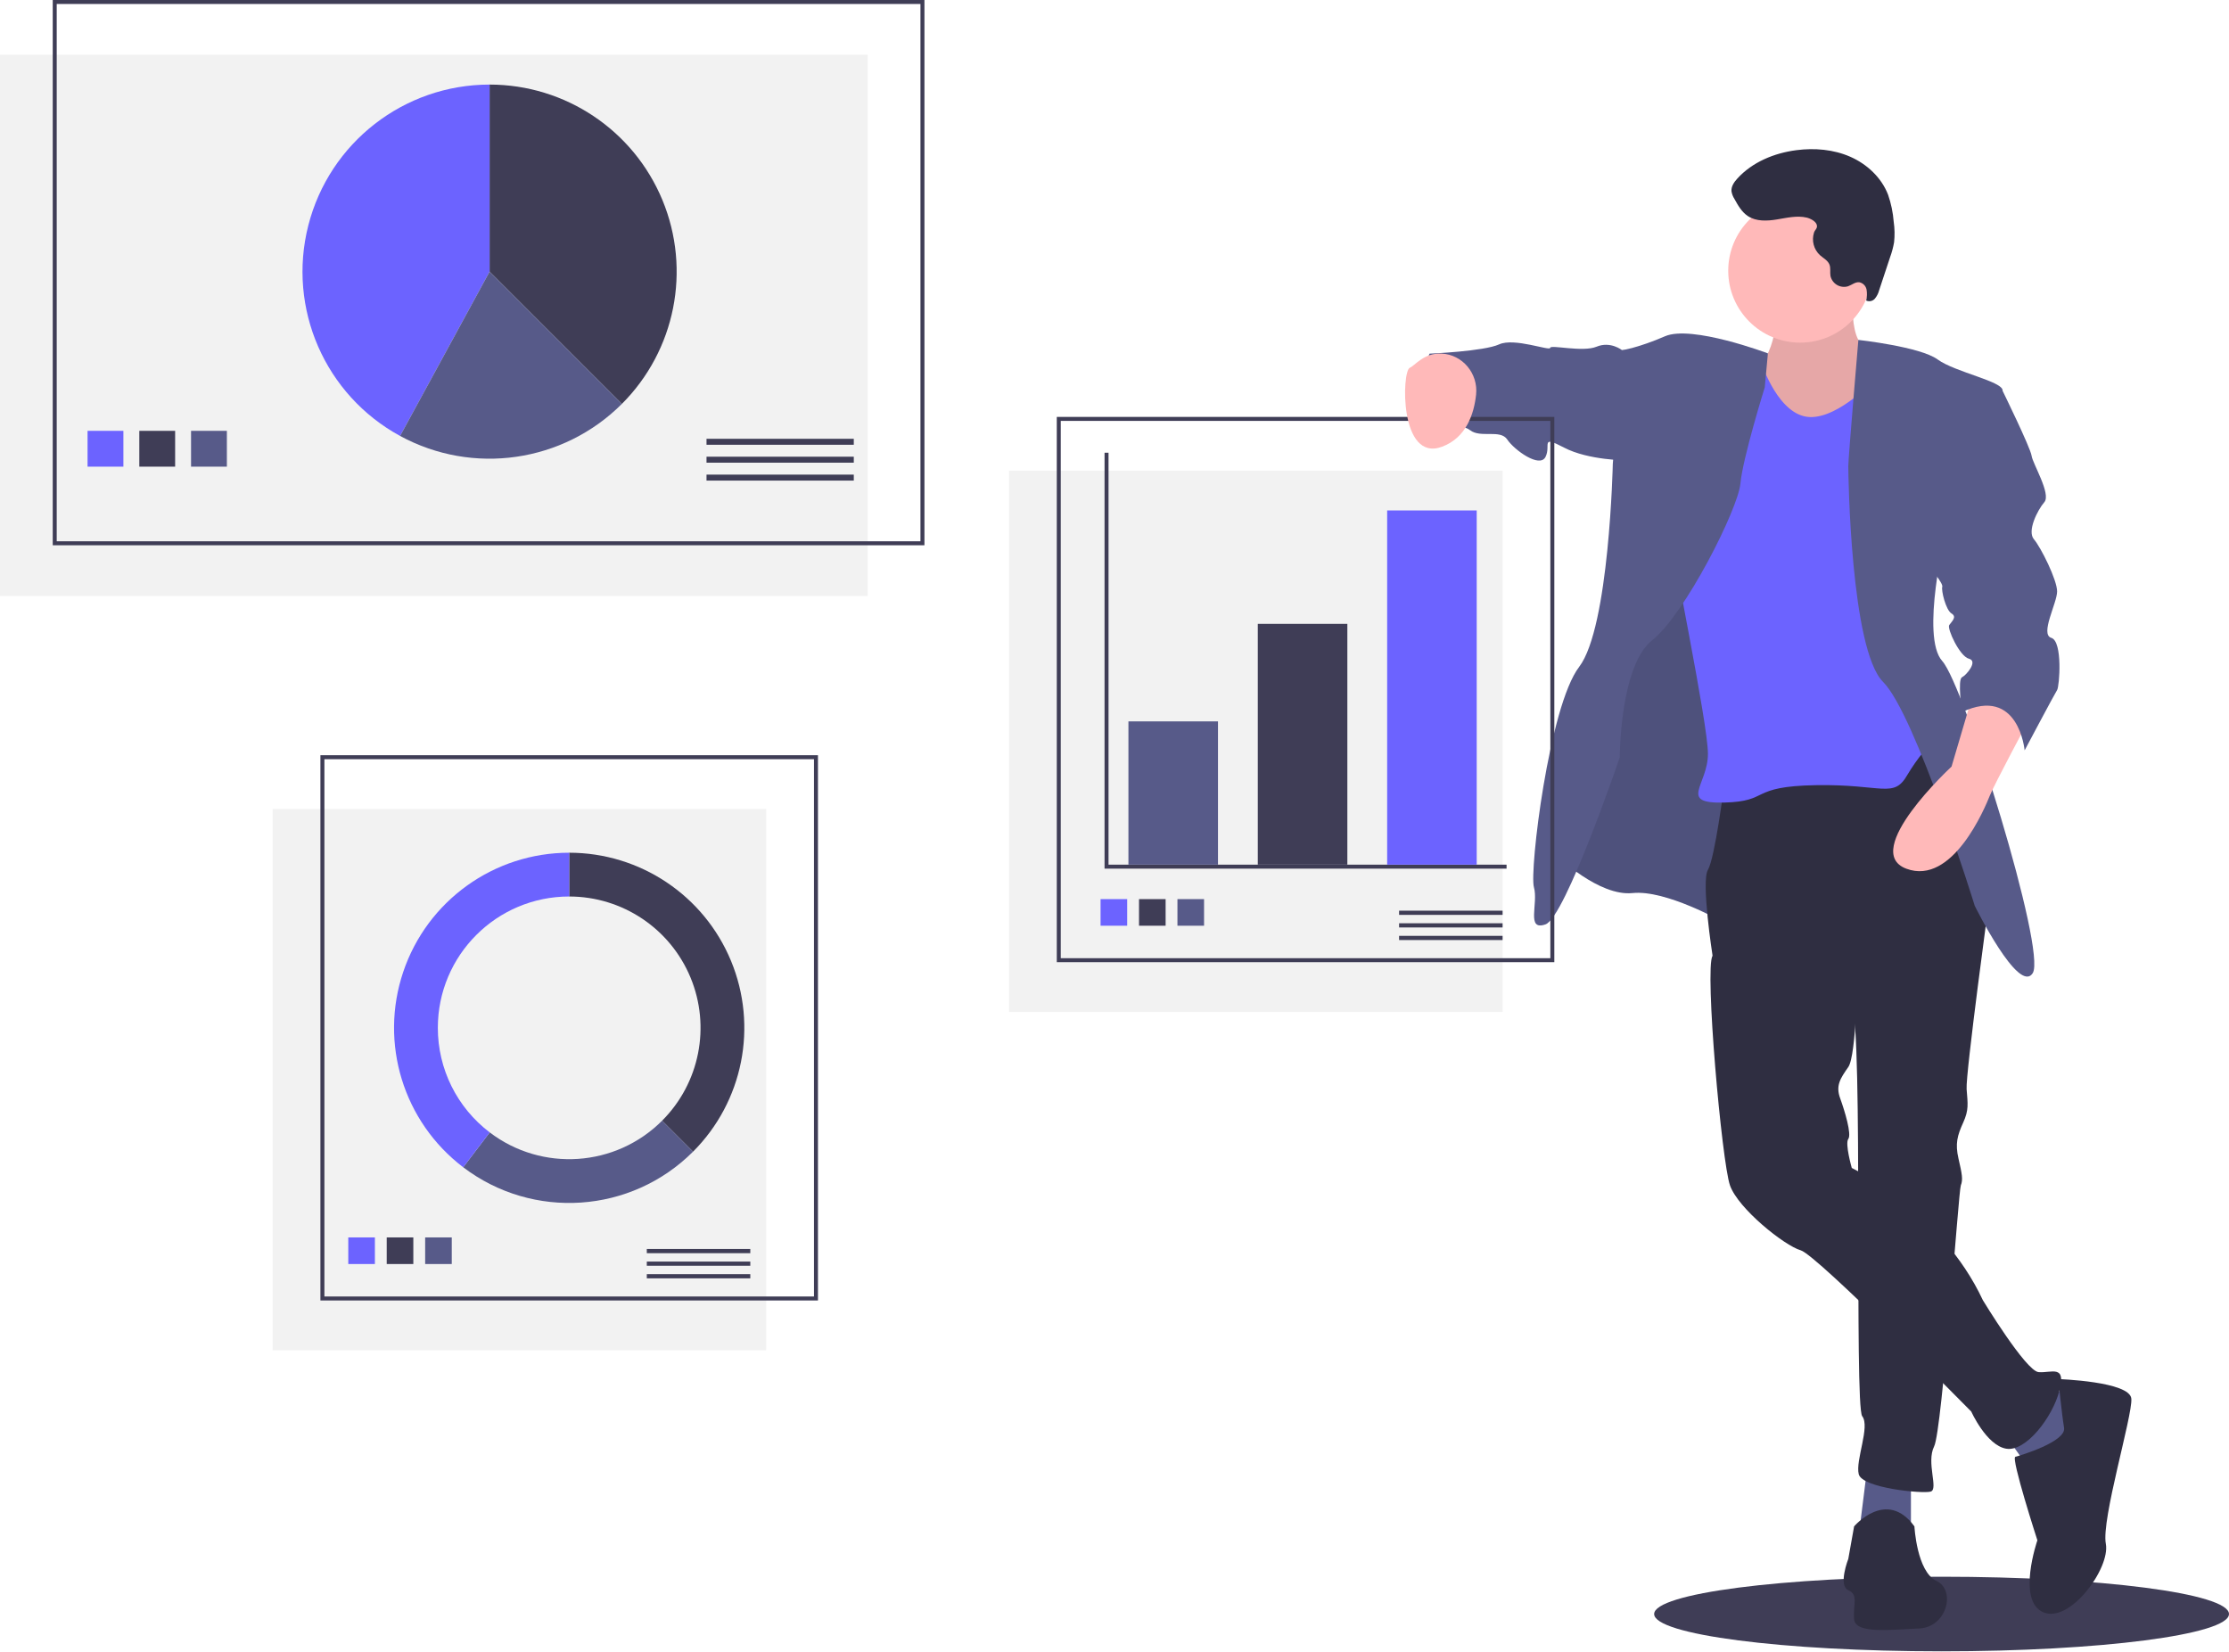
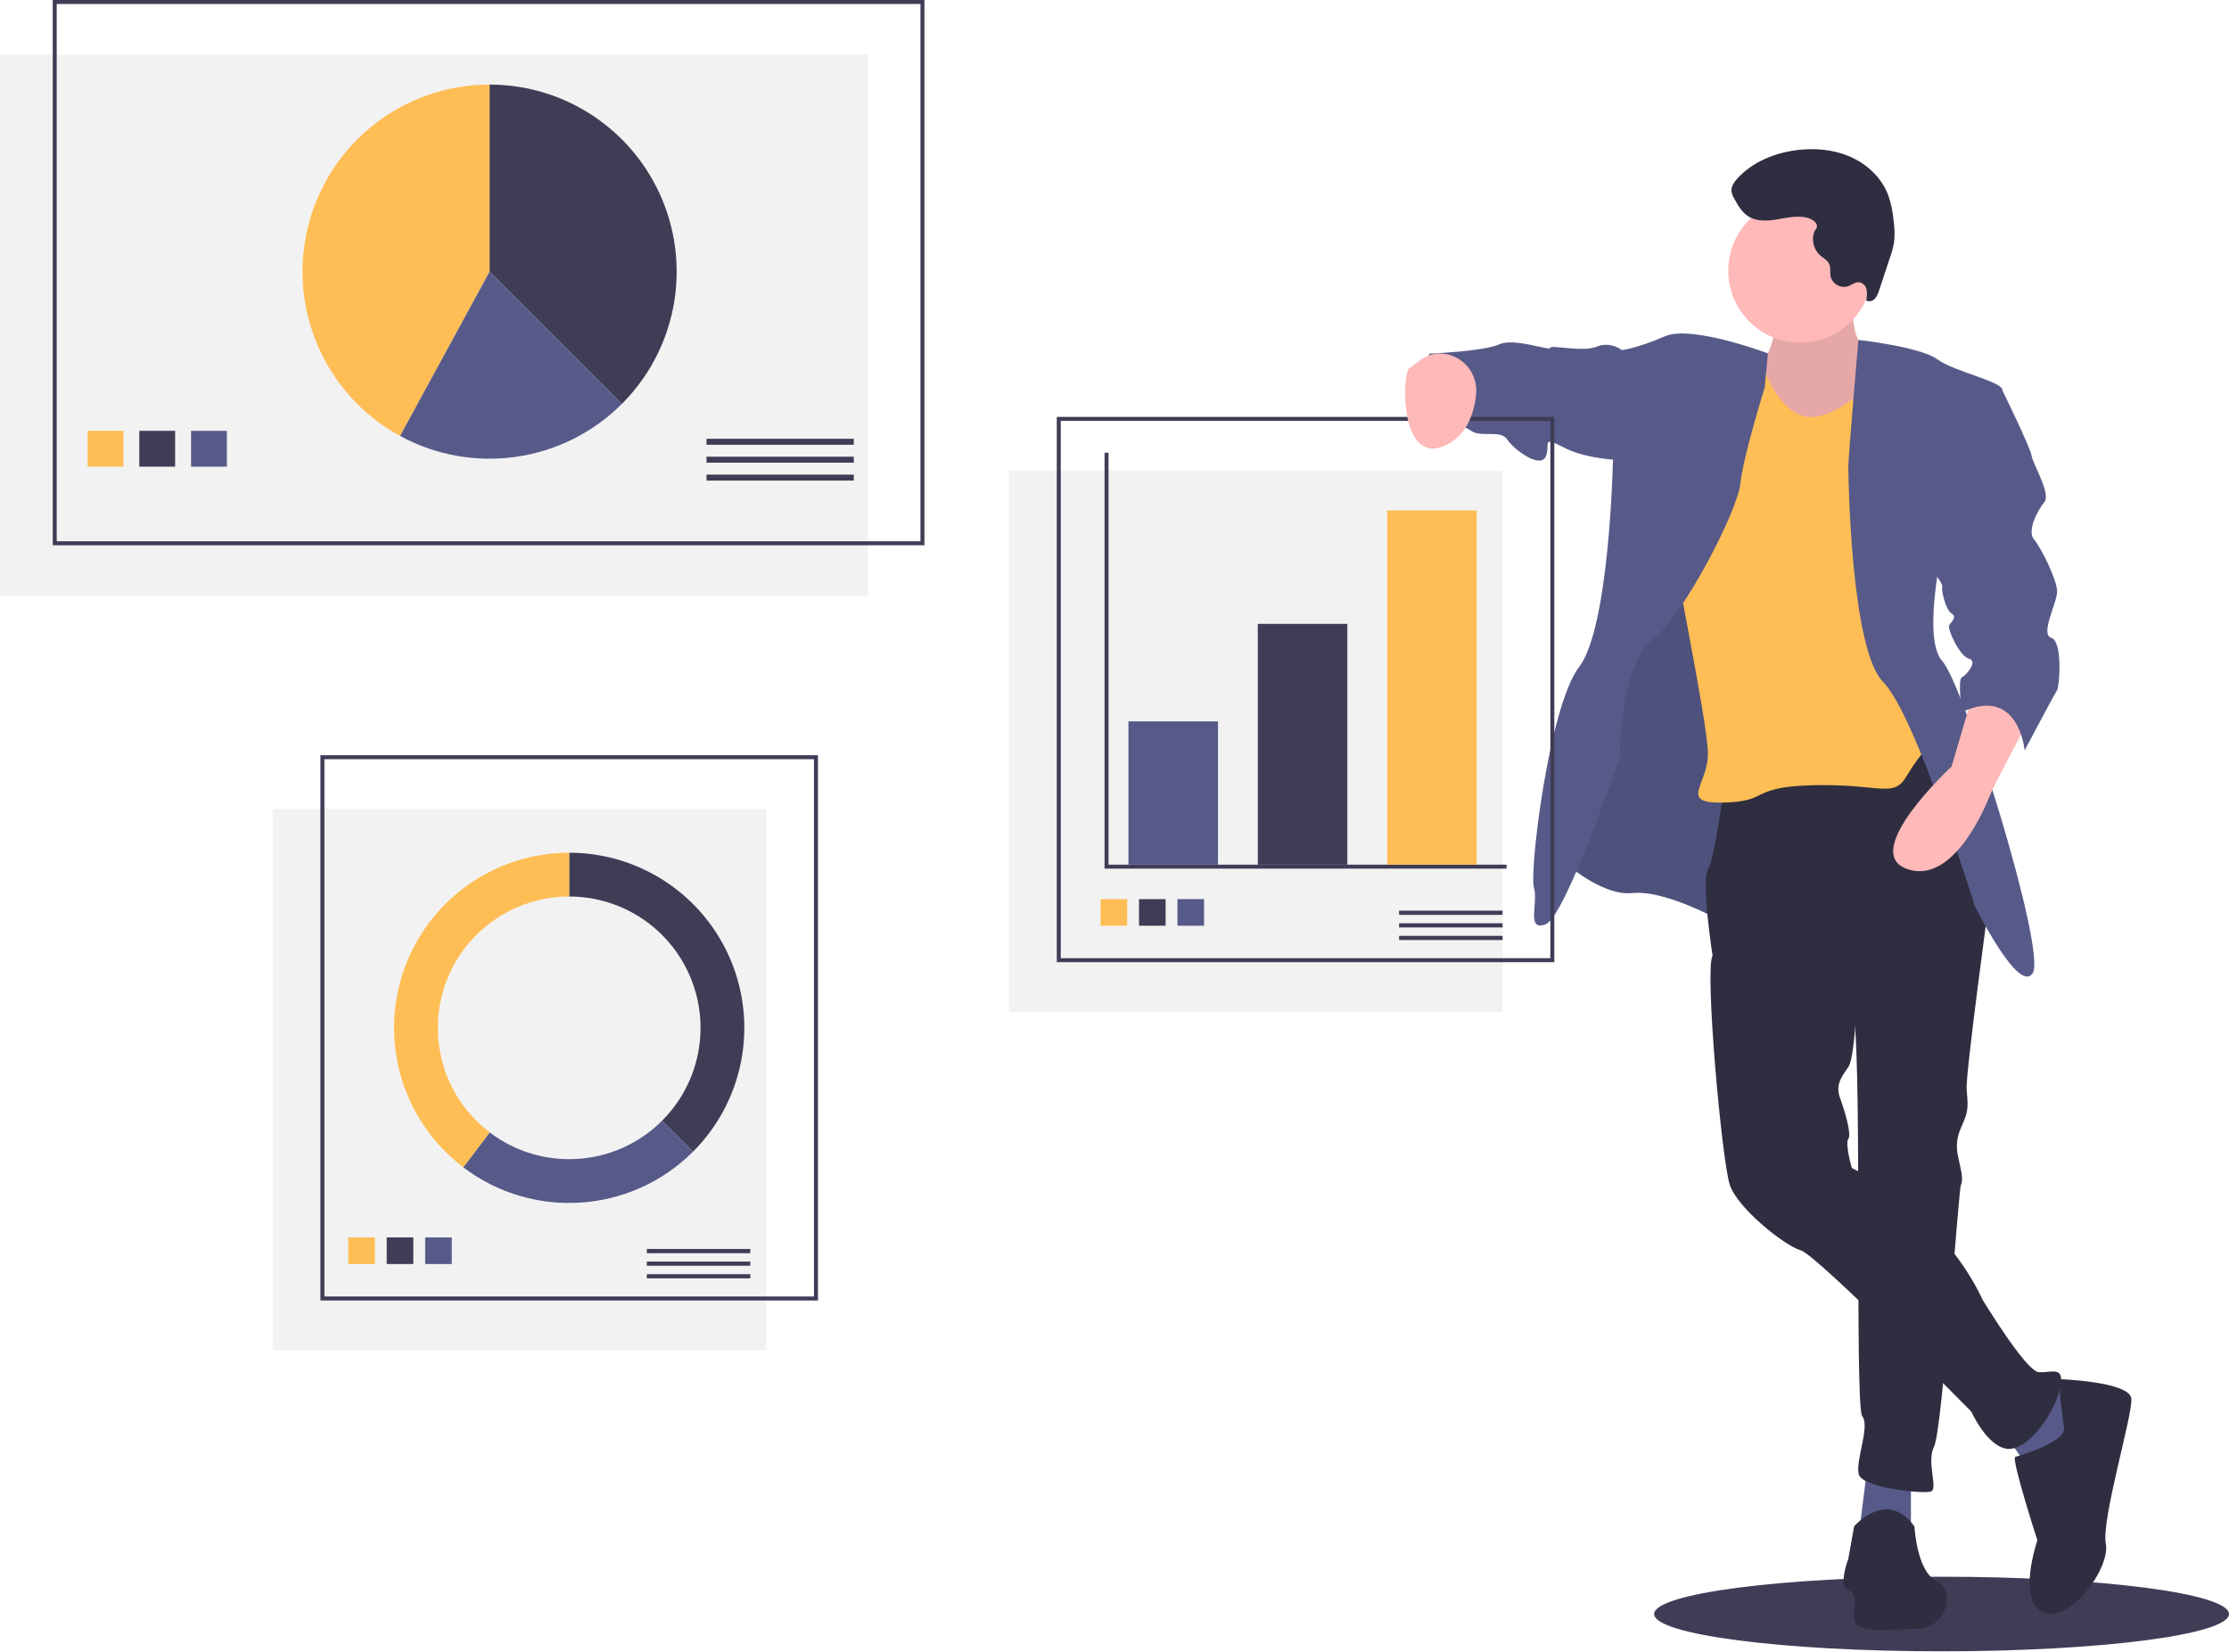
- <svg xmlns="http://www.w3.org/2000/svg" id="fa973782-3a18-4630-a762-87130b613ac3" data-name="Layer 1" width="1120" height="829.801" viewBox="0 0 1120 829.801">
-   <ellipse cx="975.579" cy="811.059" rx="144.421" ry="18.742" fill="#3f3d56" />
-   <rect y="27.5" width="436" height="272" fill="#f2f2f2" />
-   <rect x="27.5" y="1" width="436" height="272" fill="none" stroke="#3f3d56" stroke-miterlimit="10" stroke-width="2" />
-   <path d="M352.468,237.568A94,94,0,0,0,286,77.1v94Z" transform="translate(-40 -34.59967)" fill="#3f3d56" />
-   <path d="M286,77.1a94.011,94.011,0,0,0-44.968,176.564L286,171.1Z" transform="translate(-40 -34.59967)" fill="#6c63ff" />
-   <path d="M352.468,237.568,286,171.1l-44.968,82.564a94.049,94.049,0,0,0,111.436-16.096Z" transform="translate(-40 -34.59967)" fill="#575a89" />
-   <rect x="44" y="216.5" width="18" height="18" fill="#6c63ff" />
-   <rect x="70" y="216.5" width="18" height="18" fill="#3f3d56" />
-   <rect x="96" y="216.5" width="18" height="18" fill="#575a89" />
-   <rect x="355" y="220.5" width="74" height="3" fill="#3f3d56" />
-   <rect x="355" y="229.5" width="74" height="3" fill="#3f3d56" />
-   <rect x="355" y="238.5" width="74" height="3" fill="#3f3d56" />
-   <rect x="137" y="406.5" width="248" height="272" fill="#f2f2f2" />
-   <rect x="162" y="380.5" width="248" height="272" fill="none" stroke="#3f3d56" stroke-miterlimit="10" stroke-width="2" />
-   <rect x="175" y="621.814" width="13.371" height="13.371" fill="#6c63ff" />
-   <rect x="194.314" y="621.814" width="13.371" height="13.371" fill="#3f3d56" />
-   <rect x="213.629" y="621.814" width="13.371" height="13.371" fill="#575a89" />
-   <rect x="325" y="627.622" width="52" height="2.108" fill="#3f3d56" />
-   <rect x="325" y="633.946" width="52" height="2.108" fill="#3f3d56" />
-   <rect x="325" y="640.27" width="52" height="2.108" fill="#3f3d56" />
-   <path d="M326,463.1v22a66,66,0,0,1,46.669,112.669l15.556,15.556A88,88,0,0,0,326,463.1Z" transform="translate(-40 -34.59967)" fill="#3f3d56" />
-   <path d="M388.225,613.325l-15.556-15.556a65.983,65.983,0,0,1-86.6,5.872L272.753,621.161a87.998,87.998,0,0,0,115.472-7.836Z" transform="translate(-40 -34.59967)" fill="#575a89" />
-   <path d="M260,551.1a66,66,0,0,1,66-66v-22a87.999,87.999,0,0,0-53.247,158.061l13.316-17.521A65.885,65.885,0,0,1,260,551.1Z" transform="translate(-40 -34.59967)" fill="#6c63ff" />
-   <path d="M971.624,175.593s-4.08,30.311,6.412,33.808,7.578,30.311,7.578,30.311l-31.476,23.899-27.979,2.332-6.995-36.14L923.244,220.476s15.738-18.653,4.663-37.888S971.624,175.593,971.624,175.593Z" transform="translate(-40 -34.59967)" fill="#ffb9b9" />
-   <path d="M971.624,175.593s-4.08,30.311,6.412,33.808,7.578,30.311,7.578,30.311l-31.476,23.899-27.979,2.332-6.995-36.14L923.244,220.476s15.738-18.653,4.663-37.888S971.624,175.593,971.624,175.593Z" transform="translate(-40 -34.59967)" opacity="0.1" />
-   <path d="M942.48,411.666,905.757,497.935s-28.562-16.321-45.466-14.572-37.888-18.653-37.888-18.653l20.984-101.424,39.054-107.836,54.209,34.391Z" transform="translate(-40 -34.59967)" fill="#575a89" />
-   <path d="M942.48,411.666,905.757,497.935s-28.562-16.321-45.466-14.572-37.888-18.653-37.888-18.653l20.984-101.424,39.054-107.836,54.209,34.391Z" transform="translate(-40 -34.59967)" opacity="0.1" />
-   <polygon points="960.186 743.708 960.186 771.687 933.956 771.687 938.036 739.045 960.186 743.708" fill="#575a89" />
-   <polygon points="1028.385 695.328 1047.621 706.986 1033.631 739.045 1019.059 737.296 1005.069 717.478 1028.385 695.328" fill="#575a89" />
-   <path d="M1005.432,403.505l34.391,81.023s-12.241,89.766-11.658,97.344,1.166,10.492-1.749,16.904-4.08,10.492-2.332,18.07,2.332,10.492,1.166,13.407-9.326,122.991-13.407,131.152,2.332,21.567-1.749,22.733-34.391-1.749-36.14-8.743,5.829-23.899,1.749-29.145.583-194.105-5.246-206.928-69.948-24.482-69.948-24.482-5.829-37.305-2.332-43.134S906.34,429.153,906.34,429.153Z" transform="translate(-40 -34.59967)" fill="#2f2e41" />
-   <path d="M971.624,801.624s16.321-19.236,30.311,0c0,0,1.166,22.733,11.075,27.396s5.246,23.316-8.743,23.899-32.059,2.914-32.642-4.663,2.332-12.241-2.914-14.572,0-15.738,0-15.738Z" transform="translate(-40 -34.59967)" fill="#2f2e41" />
-   <path d="M973.373,522.999s-.583,41.969-4.663,47.798-6.412,9.326-4.08,15.738,5.829,18.07,4.08,20.401,1.749,14.572,1.749,14.572,44.883,21.567,65.867,66.45c0,0,21.567,35.557,27.979,36.14s13.99-4.08,10.492,9.326-16.904,30.894-26.813,29.145S1030.497,743.917,1030.497,743.917s-77.525-78.691-85.686-81.023-31.476-20.984-35.557-32.642-12.824-109.002-8.743-115.413,19.236-15.155,19.236-15.155Z" transform="translate(-40 -34.59967)" fill="#2f2e41" />
-   <path d="M1074.214,727.596s36.14,1.166,36.722,9.909-15.155,60.621-12.824,72.862-18.07,40.22-31.476,34.391-2.914-36.14-2.914-36.14-13.407-41.386-11.075-41.969,25.647-7.578,24.482-14.572S1074.214,727.596,1074.214,727.596Z" transform="translate(-40 -34.59967)" fill="#2f2e41" />
+ <svg xmlns="http://www.w3.org/2000/svg" width="1120" height="829.801" data-name="Layer 1" viewBox="0 0 1120 829.801">
+   <ellipse cx="975.579" cy="811.059" fill="#3f3d56" rx="144.421" ry="18.742" />
+   <path fill="#f2f2f2" d="M0 27.5h436v272H0z" />
+   <path fill="none" stroke="#3f3d56" stroke-miterlimit="10" stroke-width="2" d="M27.5 1h436v272h-436z" />
+   <path fill="#3f3d56" d="M312.468 202.968A94 94 0 0 0 246 42.5v94z" />
+   <path fill="#ffbe55" d="M246 42.5a94.011 94.011 0 0 0-44.968 176.564L246 136.5z" />
+   <path fill="#575a89" d="M312.468 202.968L246 136.5l-44.968 82.564a94.05 94.05 0 0 0 111.436-16.096z" />
+   <path fill="#ffbe55" d="M44 216.5h18v18H44z" />
+   <path fill="#3f3d56" d="M70 216.5h18v18H70z" />
+   <path fill="#575a89" d="M96 216.5h18v18H96z" />
+   <path fill="#3f3d56" d="M355 220.5h74v3h-74zM355 229.5h74v3h-74zM355 238.5h74v3h-74z" />
+   <path fill="#f2f2f2" d="M137 406.5h248v272H137z" />
+   <path fill="none" stroke="#3f3d56" stroke-miterlimit="10" stroke-width="2" d="M162 380.5h248v272H162z" />
+   <path fill="#ffbe55" d="M175 621.814h13.371v13.371H175z" />
+   <path fill="#3f3d56" d="M194.314 621.814h13.371v13.371h-13.371z" />
+   <path fill="#575a89" d="M213.629 621.814H227v13.371h-13.371z" />
+   <path fill="#3f3d56" d="M325 627.622h52v2.108h-52zM325 633.946h52v2.108h-52zM325 640.27h52v2.108h-52zM286 428.5v22a66 66 0 0146.67 112.67l15.555 15.555A88 88 0 00286 428.5z" />
+   <path fill="#575a89" d="M348.225 578.725L332.67 563.17a65.983 65.983 0 0 1-86.6 5.872l-13.316 17.52a87.998 87.998 0 0 0 115.472-7.836z" />
+   <path fill="#ffbe55" d="M220 516.5a66 66 0 0 1 66-66v-22a88 88 0 0 0-53.247 158.061l13.316-17.52A65.885 65.885 0 0 1 220 516.5z" />
+   <path fill="#ffb9b9" d="M931.624 140.993s-4.08 30.31 6.412 33.808 7.578 30.31 7.578 30.31l-31.476 23.9-27.98 2.331-6.994-36.14 4.08-9.326s15.738-18.652 4.663-37.888 43.717-6.995 43.717-6.995z" />
+   <path d="M931.624 140.993s-4.08 30.31 6.412 33.808 7.578 30.31 7.578 30.31l-31.476 23.9-27.98 2.331-6.994-36.14 4.08-9.326s15.738-18.652 4.663-37.888 43.717-6.995 43.717-6.995z" opacity=".1" />
+   <path fill="#575a89" d="M902.48 377.066l-36.723 86.269s-28.562-16.321-45.466-14.572-37.888-18.653-37.888-18.653l20.984-101.424 39.054-107.836 54.21 34.391z" />
+   <path d="M902.48 377.066l-36.723 86.269s-28.562-16.321-45.466-14.572-37.888-18.653-37.888-18.653l20.984-101.424 39.054-107.836 54.21 34.391z" opacity=".1" />
+   <path fill="#575a89" d="M960.186 743.708v27.979h-26.23l4.08-32.642 22.15 4.663zM1028.385 695.328l19.236 11.658-13.99 32.059-14.572-1.749-13.99-19.818 23.316-22.15z" />
+   <path fill="#2f2e41" d="M965.432 368.906l34.391 81.022s-12.24 89.766-11.658 97.344 1.166 10.492-1.748 16.904-4.08 10.492-2.332 18.07 2.332 10.492 1.166 13.407-9.326 122.99-13.407 131.151 2.332 21.567-1.748 22.733-34.391-1.748-36.14-8.743 5.829-23.899 1.749-29.145.583-194.105-5.246-206.928-69.948-24.482-69.948-24.482-5.829-37.305-2.332-43.134 8.161-42.552 8.161-42.552zM931.624 767.024s16.322-19.236 30.311 0c0 0 1.166 22.733 11.075 27.396s5.246 23.316-8.743 23.899-32.06 2.914-32.643-4.663 2.332-12.241-2.914-14.573 0-15.738 0-15.738z" />
+   <path fill="#2f2e41" d="M933.373 488.4s-.583 41.968-4.663 47.797-6.412 9.326-4.08 15.738 5.829 18.07 4.08 20.402 1.749 14.572 1.749 14.572 44.883 21.567 65.867 66.45c0 0 21.567 35.557 27.979 36.14s13.99-4.08 10.492 9.326-16.904 30.894-26.813 29.145-17.487-18.653-17.487-18.653-77.525-78.69-85.686-81.022-31.476-20.985-35.556-32.642-12.824-109.002-8.744-115.414 19.236-15.155 19.236-15.155z" />
+   <path fill="#2f2e41" d="M1034.214 692.996s36.14 1.166 36.723 9.91-15.156 60.62-12.824 72.862-18.07 40.22-31.476 34.39-2.915-36.14-2.915-36.14-13.407-41.385-11.075-41.968 25.647-7.577 24.482-14.572-2.915-24.482-2.915-24.482z" />
  <circle cx="904.52" cy="136.039" r="36.14" fill="#ffb9b9" />
-   <path d="M980.951,226.305s-19.818,20.984-34.391,17.487-22.15-28.562-22.15-28.562l-26.23-4.663s-18.653,82.771-18.653,90.932,18.653,96.178,18.653,111.916-15.155,25.065,8.161,24.482,12.241-8.161,46.049-8.743,39.054,6.995,46.049-5.246a97.523,97.523,0,0,1,17.487-21.567l-12.241-43.134L1001.935,237.38s-14.944-29.145-21.753-26.813C980.182,210.567,983.865,223.39,980.951,226.305Z" transform="translate(-40 -34.59967)" fill="#6c63ff" />
-   <path d="M973.771,205.411s31.078,3.407,39.822,9.819,33.225,11.075,32.642,15.738-28.562,71.113-28.562,71.113-12.824,52.461-1.749,64.702,52.461,145.724,45.466,156.799-29.145-33.808-29.145-33.808-29.728-96.178-46.049-112.499S968.71,272.937,968.71,268.856,973.771,205.411,973.771,205.411Z" transform="translate(-40 -34.59967)" fill="#575a89" />
-   <path d="M928.313,212.172S890.019,197.743,876.612,203.572s-21.567,6.995-21.567,6.995L850.382,267.691s-1.749,82.188-16.904,102.007-25.065,102.59-22.733,110.75-4.08,22.15,5.829,18.653,37.305-83.937,37.305-83.937,0-46.049,16.321-58.873,43.134-65.867,44.3-78.691,12.241-48.38,12.241-48.38Z" transform="translate(-40 -34.59967)" fill="#575a89" />
-   <path d="M1059.642,395.928S1042.155,428.57,1039.823,434.399s-18.653,45.466-41.969,36.722,22.733-51.295,22.733-51.295l10.492-35.557S1058.476,378.441,1059.642,395.928Z" transform="translate(-40 -34.59967)" fill="#ffb9b9" />
-   <path d="M860.874,210.567h-5.829s-5.829-4.663-12.824-1.749-23.316-1.166-23.316.583-18.07-5.246-25.647-1.749-34.974,4.663-34.974,4.663-11.075,27.979-3.497,33.225,18.653,1.166,23.899,5.246,15.155-.583,18.653,4.663,16.321,14.572,19.236,8.743-2.914-11.075,9.326-4.663,31.476,6.412,31.476,6.412Z" transform="translate(-40 -34.59967)" fill="#575a89" />
-   <path d="M947.778,143.937c-4.89-1.13-9.967.122-14.92.934s-10.412,1.079-14.602-1.684c-3.094-2.041-4.997-5.418-6.783-8.665a9.973,9.973,0,0,1-1.459-3.823c-.21-2.402,1.318-4.594,2.94-6.377,7.537-8.285,18.551-12.819,29.658-14.26,9.13-1.184,18.65-.391,27.081,3.307s15.68,10.47,18.995,19.06a54.127,54.127,0,0,1,2.837,13.611,40.657,40.657,0,0,1,.191,10.308,44.188,44.188,0,0,1-1.998,7.468L984.227,180.395a10.924,10.924,0,0,1-2.159,4.274,3.736,3.736,0,0,1-4.374.958,13.613,13.613,0,0,0,.197-5.5,4.641,4.641,0,0,0-3.662-3.693c-2.024-.215-3.753,1.354-5.673,2.03a6.979,6.979,0,0,1-8.811-5.245c-.303-1.896.206-3.925-.513-5.705-.842-2.086-3.074-3.179-4.751-4.677a10.936,10.936,0,0,1-3.001-11.366c.449-1.38,1.717-2.007,1.463-3.592C952.61,145.799,949.544,144.345,947.778,143.937Z" transform="translate(-40 -34.59967)" fill="#2f2e41" />
-   <rect x="507" y="236.5" width="248" height="272" fill="#f2f2f2" />
-   <rect x="532" y="210.5" width="248" height="272" fill="none" stroke="#3f3d56" stroke-miterlimit="10" stroke-width="2" />
-   <polyline points="556 227.5 556 435.5 757 435.5" fill="none" stroke="#3f3d56" stroke-miterlimit="10" stroke-width="2" />
-   <rect x="567" y="362.5" width="45" height="72" fill="#575a89" />
-   <rect x="632" y="313.5" width="45" height="121" fill="#3f3d56" />
-   <rect x="697" y="256.5" width="45" height="178" fill="#6c63ff" />
-   <rect x="553" y="451.814" width="13.371" height="13.371" fill="#6c63ff" />
-   <rect x="572.314" y="451.814" width="13.371" height="13.371" fill="#3f3d56" />
-   <rect x="591.629" y="451.814" width="13.371" height="13.371" fill="#575a89" />
-   <rect x="703" y="457.622" width="52" height="2.108" fill="#3f3d56" />
-   <rect x="703" y="463.946" width="52" height="2.108" fill="#3f3d56" />
-   <rect x="703" y="470.27" width="52" height="2.108" fill="#3f3d56" />
-   <path d="M764.308,212.282c10.628.462,18.526,10.101,17.376,20.677-1.042,9.582-4.884,21.505-16.987,26.084-21.567,8.161-20.401-37.888-16.321-39.637C751.095,218.24,755.37,211.893,764.308,212.282Z" transform="translate(-40 -34.59967)" fill="#ffb9b9" />
-   <path d="M1039.823,227.854l6.412,3.114s13.99,28.562,14.572,32.642,9.909,19.236,6.412,23.316-8.743,14.572-5.246,18.653,11.658,20.401,11.658,26.23-8.743,21.567-2.914,23.316,4.08,24.482,2.914,26.23-16.321,30.311-16.321,30.311-2.914-32.642-31.476-19.236c0,0-2.332-16.321,0-17.487s8.161-8.161,3.497-9.326-11.075-15.155-9.909-16.904,4.08-4.08,1.166-5.829-5.246-11.658-4.663-13.407-6.412-9.909-6.412-9.909Z" transform="translate(-40 -34.59967)" fill="#575a89" />
+   <path fill="#ffbe55" d="M940.95 191.705s-19.818 20.985-34.39 17.487-22.15-28.562-22.15-28.562l-26.23-4.663s-18.653 82.771-18.653 90.932 18.652 96.178 18.652 111.916-15.155 25.065 8.161 24.482 12.24-8.16 46.049-8.744 39.054 6.995 46.049-5.246a97.523 97.523 0 0 1 17.487-21.567l-12.241-43.134-1.749-121.826s-14.944-29.144-21.753-26.813c0 0 3.683 12.824.769 15.738z" />
+   <path fill="#575a89" d="M933.771 170.812s31.079 3.406 39.822 9.818 33.225 11.075 32.642 15.738-28.562 71.114-28.562 71.114-12.823 52.46-1.748 64.701 52.46 145.724 45.465 156.8-29.144-33.809-29.144-33.809-29.728-96.177-46.05-112.499-17.486-104.338-17.486-108.418 5.061-63.445 5.061-63.445zM888.313 177.572s-38.294-14.429-51.7-8.6-21.568 6.995-21.568 6.995l-4.663 57.124s-1.749 82.188-16.904 102.007-25.065 102.59-22.733 110.75-4.08 22.15 5.829 18.653 37.305-83.937 37.305-83.937 0-46.05 16.321-58.873 43.135-65.867 44.3-78.69 12.241-48.381 12.241-48.381z" />
+   <path fill="#ffb9b9" d="M1019.642 361.328s-17.487 32.642-19.819 38.471-18.652 45.466-41.968 36.723 22.733-51.295 22.733-51.295l10.492-35.557s27.396-5.829 28.562 11.658z" />
+   <path fill="#575a89" d="M820.874 175.967h-5.829s-5.829-4.663-12.824-1.749-23.315-1.165-23.315.583-18.07-5.246-25.648-1.748-34.974 4.663-34.974 4.663-11.075 27.979-3.497 33.225 18.653 1.166 23.899 5.246 15.155-.583 18.652 4.663 16.321 14.573 19.236 8.744-2.915-11.075 9.326-4.664 31.477 6.412 31.477 6.412z" />
+   <path fill="#2f2e41" d="M907.778 109.337c-4.89-1.13-9.967.122-14.92.934s-10.413 1.08-14.602-1.684c-3.095-2.041-4.997-5.418-6.784-8.666a9.973 9.973 0 0 1-1.459-3.823c-.21-2.402 1.318-4.594 2.94-6.377 7.538-8.285 18.552-12.82 29.659-14.26 9.13-1.184 18.65-.391 27.081 3.307s15.68 10.47 18.995 19.06a54.127 54.127 0 0 1 2.836 13.61 40.657 40.657 0 0 1 .192 10.309 44.188 44.188 0 0 1-1.998 7.467l-5.491 16.581a10.924 10.924 0 0 1-2.16 4.274 3.736 3.736 0 0 1-4.374.959 13.613 13.613 0 0 0 .197-5.5 4.641 4.641 0 0 0-3.662-3.694c-2.024-.215-3.753 1.354-5.673 2.03a6.979 6.979 0 0 1-8.811-5.245c-.303-1.895.206-3.925-.513-5.705-.841-2.086-3.074-3.178-4.75-4.677a10.936 10.936 0 0 1-3.002-11.366c.45-1.38 1.717-2.007 1.464-3.592-.333-2.08-3.4-3.534-5.165-3.942z" />
+   <path fill="#f2f2f2" d="M507 236.5h248v272H507z" />
+   <path fill="none" stroke="#3f3d56" stroke-miterlimit="10" stroke-width="2" d="M532 210.5h248v272H532z" />
+   <path fill="none" stroke="#3f3d56" stroke-miterlimit="10" stroke-width="2" d="M556 227.5v208h201" />
+   <path fill="#575a89" d="M567 362.5h45v72h-45z" />
+   <path fill="#3f3d56" d="M632 313.5h45v121h-45z" />
+   <path fill="#ffbe55" d="M697 256.5h45v178h-45zM553 451.814h13.371v13.371H553z" />
+   <path fill="#3f3d56" d="M572.314 451.814h13.371v13.371h-13.371z" />
+   <path fill="#575a89" d="M591.629 451.814H605v13.371h-13.371z" />
+   <path fill="#3f3d56" d="M703 457.622h52v2.108h-52zM703 463.946h52v2.108h-52zM703 470.27h52v2.108h-52z" />
+   <path fill="#ffb9b9" d="M724.308 177.682c10.628.462 18.525 10.1 17.376 20.677-1.042 9.582-4.884 21.505-16.988 26.084-21.567 8.161-20.401-37.888-16.321-39.637 2.72-1.165 6.995-7.512 15.933-7.124z" />
+   <path fill="#575a89" d="M999.823 193.254l6.412 3.114s13.99 28.562 14.573 32.643 9.909 19.235 6.411 23.316-8.743 14.572-5.246 18.652 11.658 20.402 11.658 26.23-8.743 21.568-2.914 23.316 4.08 24.482 2.914 26.23-16.32 30.311-16.32 30.311-2.915-32.642-31.477-19.235c0 0-2.332-16.321 0-17.487s8.16-8.16 3.497-9.326-11.075-15.156-9.91-16.904 4.081-4.08 1.167-5.83-5.246-11.657-4.663-13.406-6.412-9.91-6.412-9.91z" />
</svg>
